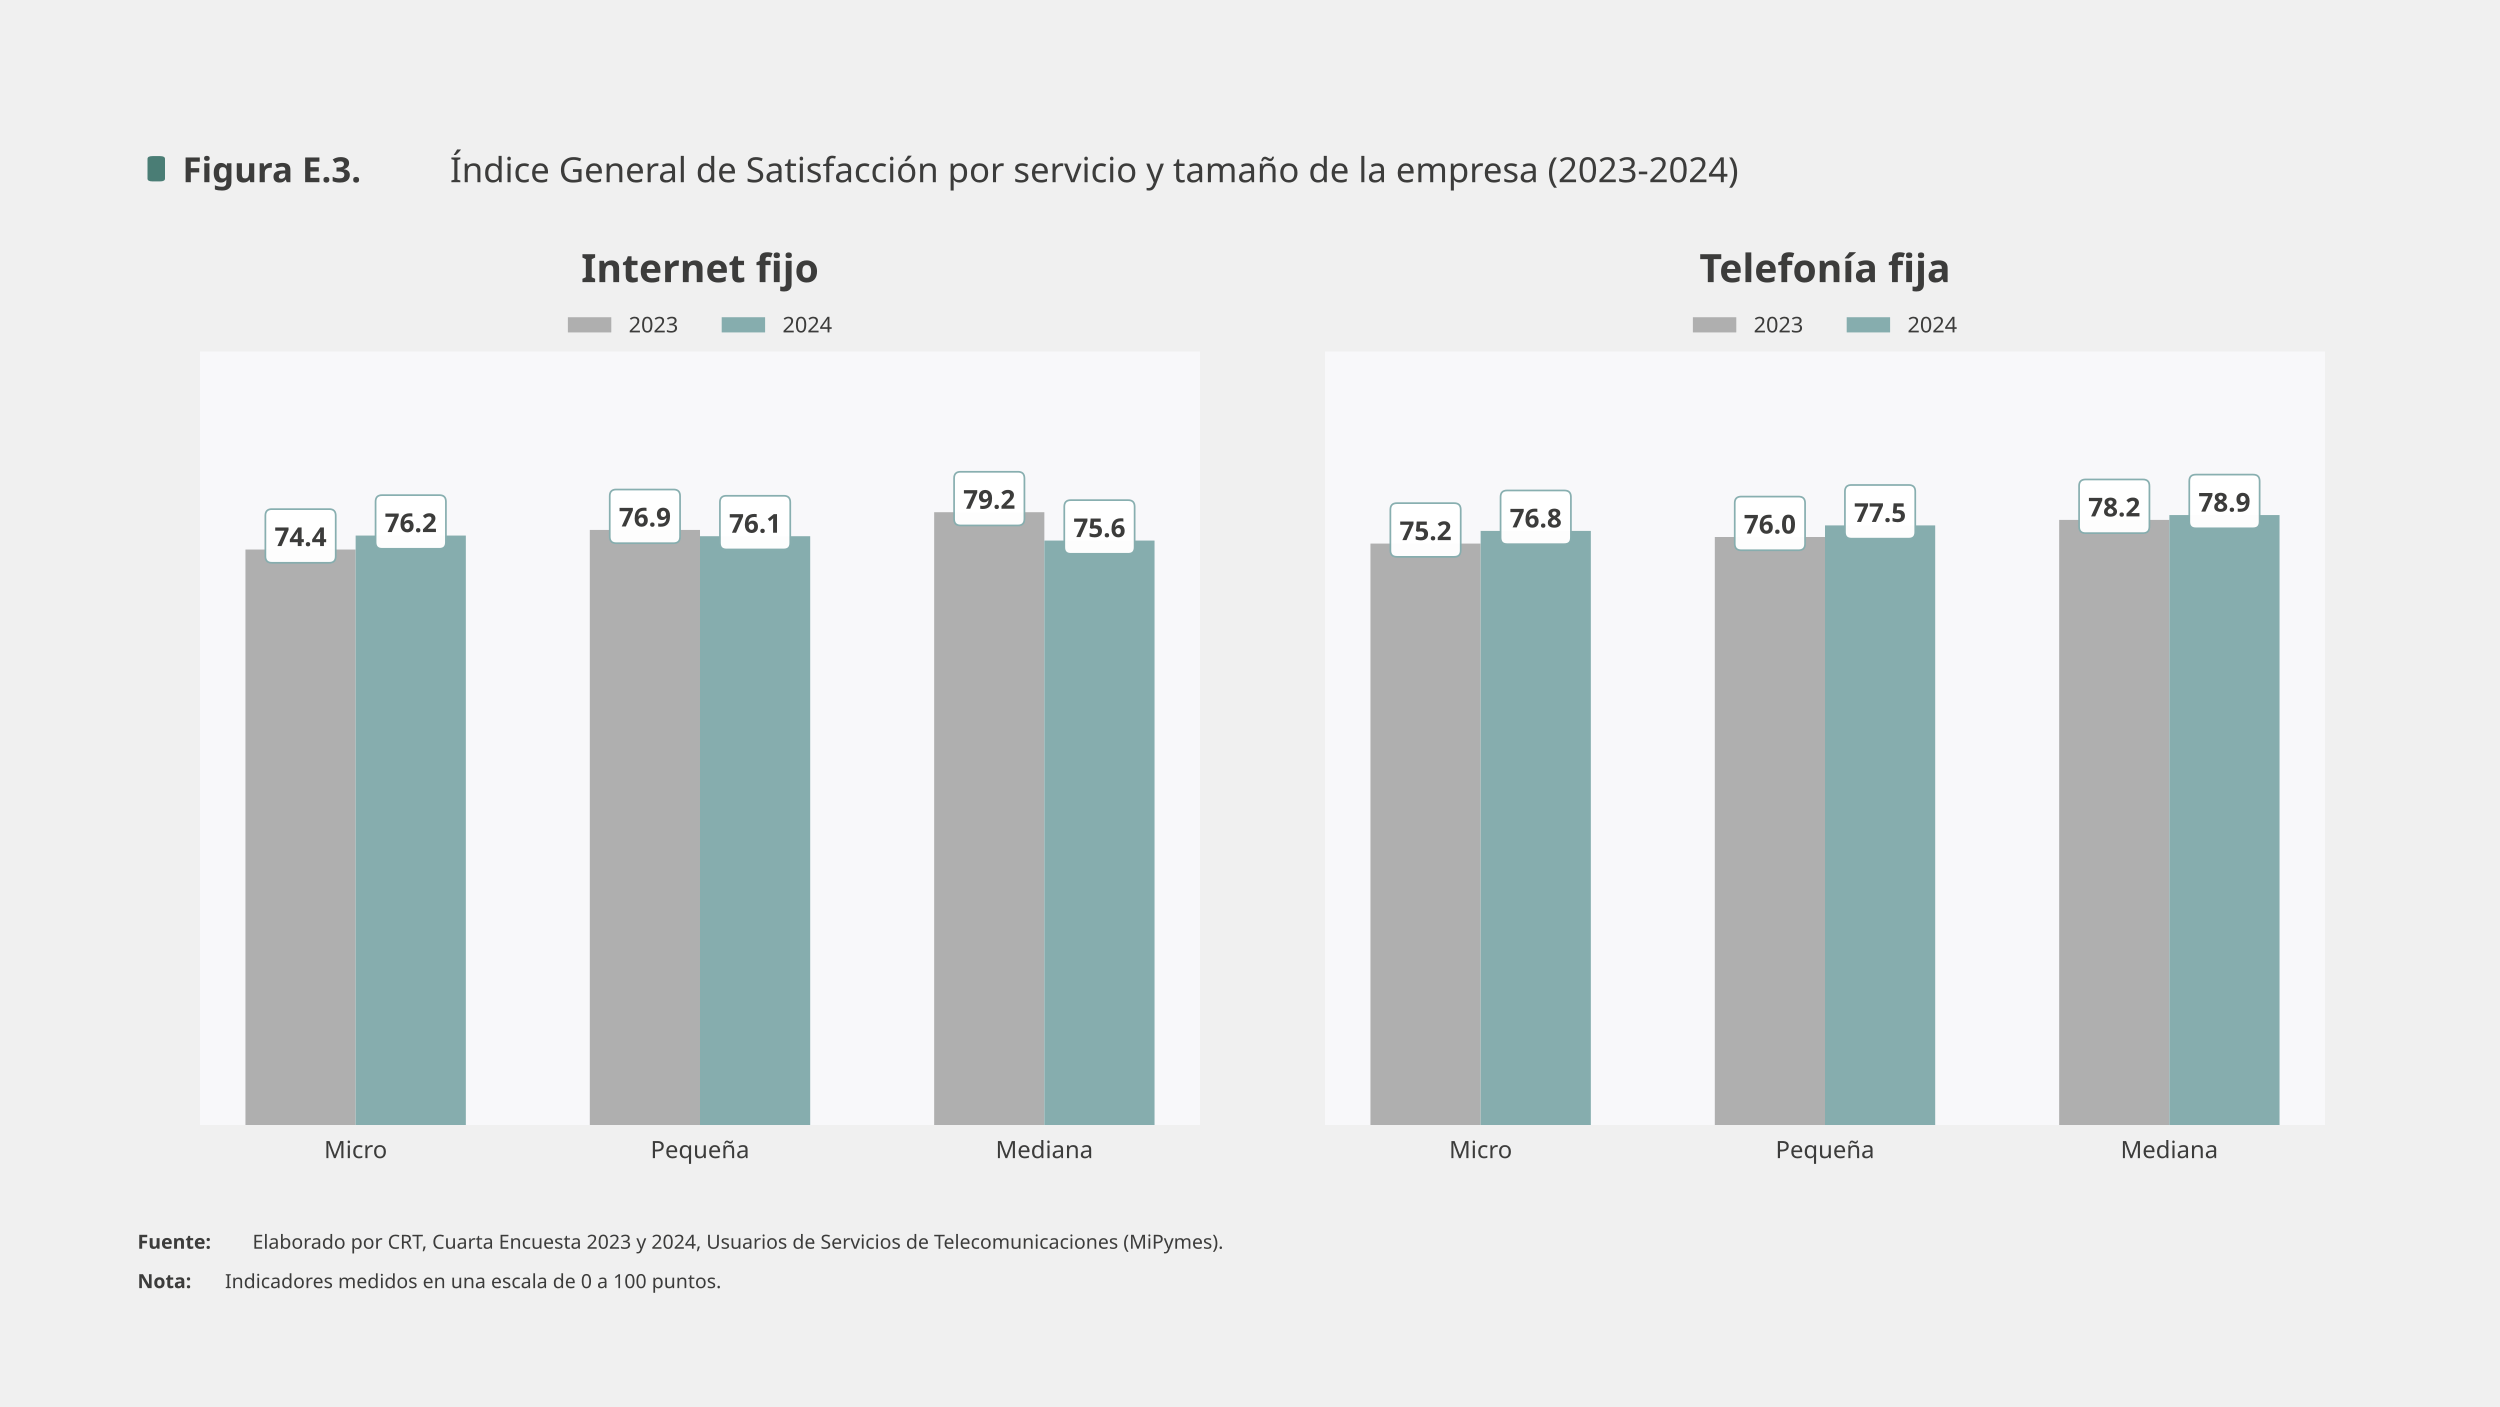
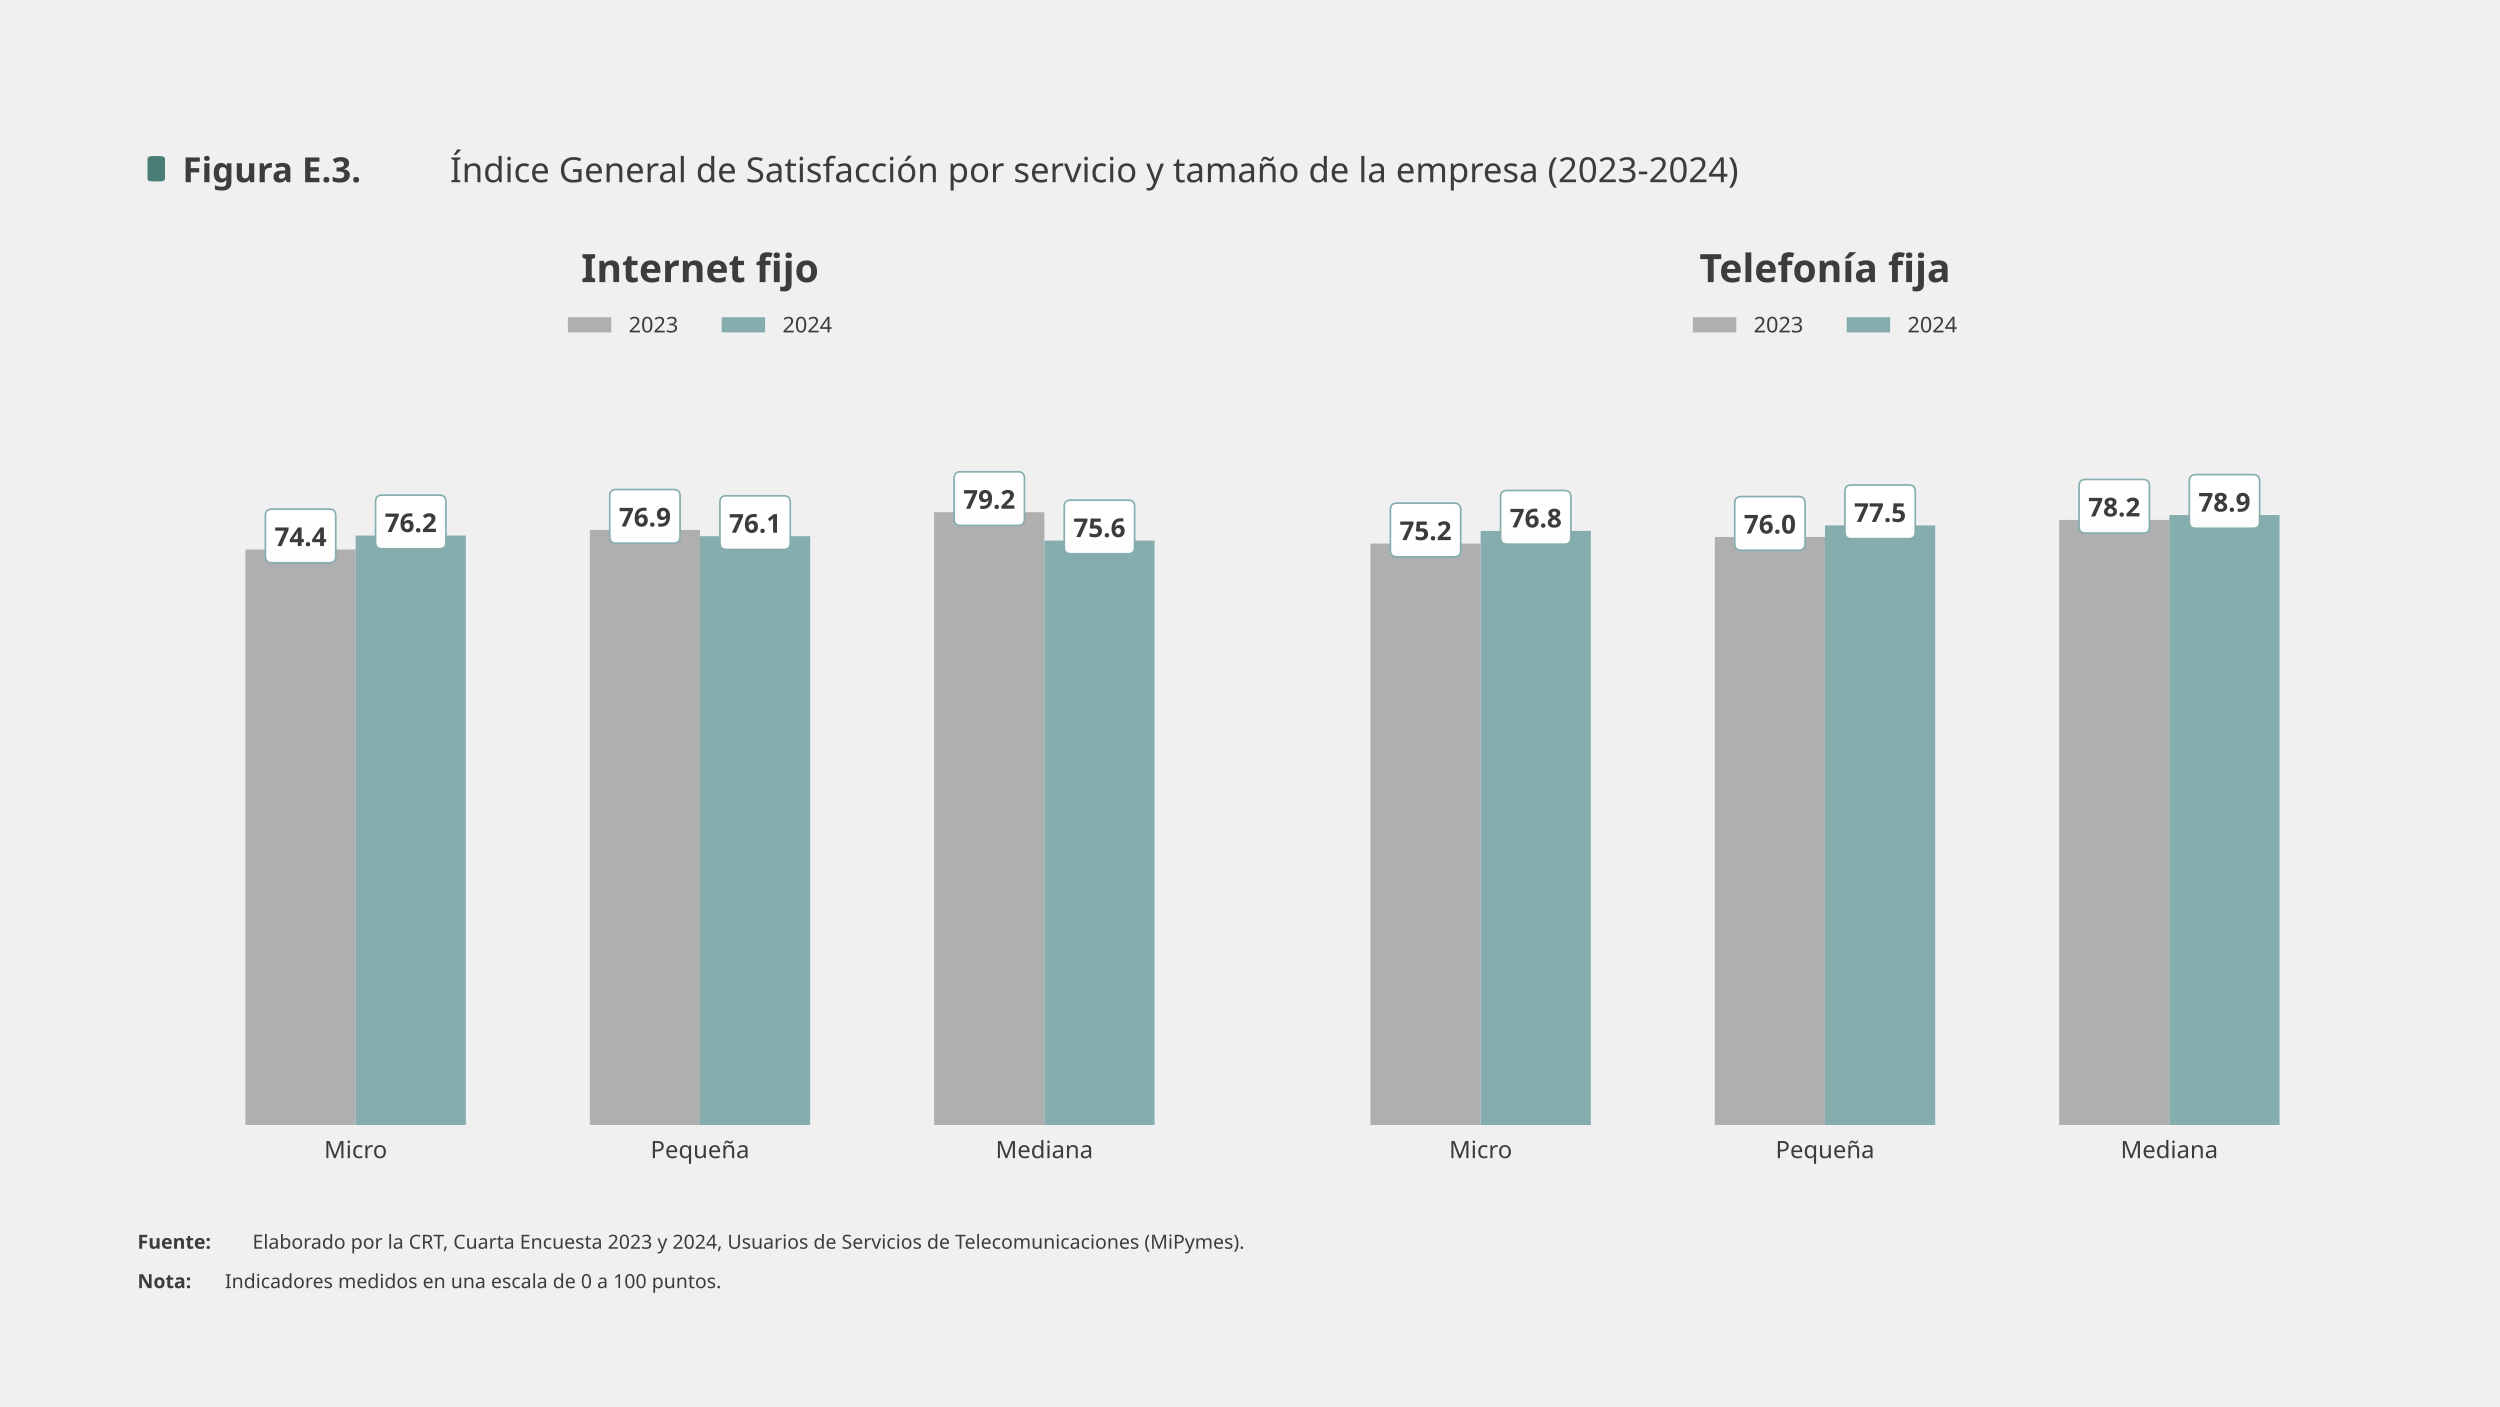
<svg xmlns="http://www.w3.org/2000/svg" width="1152pt" height="648pt" viewBox="0 0 1152 648" version="1.1">
  <defs>
    <style type="text/css">*{stroke-linejoin: round; stroke-linecap: butt}</style>
  </defs>
  <g id="figure_1">
    <g id="patch_1">
-       <path d="M 0 648  L 1152 648  L 1152 0  L 0 0  z " style="fill: none" />
+       <path d="M 0 648  L 1152 648  L 1152 0  L 0 0  L 0 648  z " style="fill: none" />
    </g>
    <g id="axes_1">
      <g id="patch_2">
-         <path d="M 92.16 518.4  L 552.96 518.4  L 552.96 162  L 92.16 162  z " style="fill: #f8f8fa" />
+         <path d="M 92.16 518.4  L 552.96 518.4  L 552.96 162  L 92.16 162  L 92.16 518.4  z " style="fill: none" />
      </g>
      <g id="matplotlib.axis_1">
        <g id="xtick_1">
          <g id="line2d_1" />
          <g id="text_1">
            <text style="font-size: 11px; font-family: 'Noto Sans'; text-anchor: middle; fill: #3c3c3b" x="163.882" y="533.659" transform="rotate(-0 163.8823 533.659)">Micro</text>
          </g>
        </g>
        <g id="xtick_2">
          <g id="line2d_2" />
          <g id="text_2">
            <text style="font-size: 11px; font-family: 'Noto Sans'; text-anchor: middle; fill: #3c3c3b" x="322.56" y="533.659" transform="rotate(-0 322.56 533.659)">Pequeña</text>
          </g>
        </g>
        <g id="xtick_3">
          <g id="line2d_3" />
          <g id="text_3">
            <text style="font-size: 11px; font-family: 'Noto Sans'; text-anchor: middle; fill: #3c3c3b" x="481.238" y="533.659" transform="rotate(-0 481.2377 533.659)">Mediana</text>
          </g>
        </g>
      </g>
      <g id="matplotlib.axis_2" />
      <g id="patch_3">
        <path d="M 113.105 518.4  L 163.882 518.4  L 163.882 253.225  L 113.105 253.225  z " clip-path="url(#pf2a6c3984f)" style="fill: #afafaf" />
      </g>
      <g id="patch_4">
        <path d="M 271.783 518.4  L 322.56 518.4  L 322.56 244.197  L 271.783 244.197  z " clip-path="url(#pf2a6c3984f)" style="fill: #afafaf" />
      </g>
      <g id="patch_5">
        <path d="M 430.461 518.4  L 481.238 518.4  L 481.238 236.025  L 430.461 236.025  z " clip-path="url(#pf2a6c3984f)" style="fill: #afafaf" />
      </g>
      <g id="patch_6">
        <path d="M 163.882 518.4  L 214.659 518.4  L 214.659 246.787  L 163.882 246.787  z " clip-path="url(#pf2a6c3984f)" style="fill: #86adae" />
      </g>
      <g id="patch_7">
        <path d="M 322.56 518.4  L 373.337 518.4  L 373.337 247.086  L 322.56 247.086  z " clip-path="url(#pf2a6c3984f)" style="fill: #86adae" />
      </g>
      <g id="patch_8">
        <path d="M 481.238 518.4  L 532.015 518.4  L 532.015 249.093  L 481.238 249.093  z " clip-path="url(#pf2a6c3984f)" style="fill: #86adae" />
      </g>
      <g id="text_4">
        <g id="patch_9">
          <path d="M 125.287 259.338  L 151.7 259.338  Q 154.7 259.338 154.7 256.338  L 154.7 237.594  Q 154.7 234.594 151.7 234.594  L 125.287 234.594  Q 122.287 234.594 122.287 237.594  L 122.287 256.338  Q 122.287 259.338 125.287 259.338  z " style="fill: #ffffff; opacity: 0.98; stroke: #86adae; stroke-width: 0.8; stroke-linejoin: miter" />
        </g>
        <text style="font-weight: 700; font-size: 12px; font-family: 'Noto Sans'; text-anchor: middle; fill: #3c3c3b" x="138.494" y="251.622" transform="rotate(-0 138.4939 251.6217)">74.4</text>
      </g>
      <g id="text_5">
        <g id="patch_10">
          <path d="M 283.965 250.309  L 310.378 250.309  Q 313.378 250.309 313.378 247.309  L 313.378 228.565  Q 313.378 225.565 310.378 225.565  L 283.965 225.565  Q 280.965 225.565 280.965 228.565  L 280.965 247.309  Q 280.965 250.309 283.965 250.309  z " style="fill: #ffffff; opacity: 0.98; stroke: #86adae; stroke-width: 0.8; stroke-linejoin: miter" />
        </g>
        <text style="font-weight: 700; font-size: 12px; font-family: 'Noto Sans'; text-anchor: middle; fill: #3c3c3b" x="297.172" y="242.593" transform="rotate(-0 297.1716 242.5934)">76.9</text>
      </g>
      <g id="text_6">
        <g id="patch_11">
          <path d="M 442.643 242.137  L 469.056 242.137  Q 472.056 242.137 472.056 239.137  L 472.056 220.393  Q 472.056 217.393 469.056 217.393  L 442.643 217.393  Q 439.643 217.393 439.643 220.393  L 439.643 239.137  Q 439.643 242.137 442.643 242.137  z " style="fill: #ffffff; opacity: 0.98; stroke: #86adae; stroke-width: 0.8; stroke-linejoin: miter" />
        </g>
        <text style="font-weight: 700; font-size: 12px; font-family: 'Noto Sans'; text-anchor: middle; fill: #3c3c3b" x="455.849" y="234.421" transform="rotate(-0 455.8493 234.4207)">79.2</text>
      </g>
      <g id="text_7">
        <g id="patch_12">
          <path d="M 176.064 252.899  L 202.477 252.899  Q 205.477 252.899 205.477 249.899  L 205.477 231.155  Q 205.477 228.155 202.477 228.155  L 176.064 228.155  Q 173.064 228.155 173.064 231.155  L 173.064 249.899  Q 173.064 252.899 176.064 252.899  z " style="fill: #ffffff; opacity: 0.98; stroke: #86adae; stroke-width: 0.8; stroke-linejoin: miter" />
        </g>
        <text style="font-weight: 700; font-size: 12px; font-family: 'Noto Sans'; text-anchor: middle; fill: #3c3c3b" x="189.271" y="245.183" transform="rotate(-0 189.2707 245.183)">76.2</text>
      </g>
      <g id="text_8">
        <g id="patch_13">
          <path d="M 334.742 253.198  L 361.155 253.198  Q 364.155 253.198 364.155 250.198  L 364.155 231.454  Q 364.155 228.454 361.155 228.454  L 334.742 228.454  Q 331.742 228.454 331.742 231.454  L 331.742 250.198  Q 331.742 253.198 334.742 253.198  z " style="fill: #ffffff; opacity: 0.98; stroke: #86adae; stroke-width: 0.8; stroke-linejoin: miter" />
        </g>
        <text style="font-weight: 700; font-size: 12px; font-family: 'Noto Sans'; text-anchor: middle; fill: #3c3c3b" x="347.948" y="245.482" transform="rotate(-0 347.9484 245.4823)">76.1</text>
      </g>
      <g id="text_9">
        <g id="patch_14">
          <path d="M 493.42 255.205  L 519.833 255.205  Q 522.833 255.205 522.833 252.205  L 522.833 233.461  Q 522.833 230.461 519.833 230.461  L 493.42 230.461  Q 490.42 230.461 490.42 233.461  L 490.42 252.205  Q 490.42 255.205 493.42 255.205  z " style="fill: #ffffff; opacity: 0.98; stroke: #86adae; stroke-width: 0.8; stroke-linejoin: miter" />
        </g>
        <text style="font-weight: 700; font-size: 12px; font-family: 'Noto Sans'; text-anchor: middle; fill: #3c3c3b" x="506.626" y="247.489" transform="rotate(-0 506.6261 247.4893)">75.6</text>
      </g>
      <g id="text_10">
        <text style="font-weight: 700; font-size: 18px; font-family: 'Noto Sans'; text-anchor: middle; fill: #3c3c3b" x="322.56" y="130" transform="rotate(-0 322.56 130)">Internet fijo</text>
      </g>
      <g id="legend_1">
        <g id="patch_15">
          <path d="M 261.679 153.178  L 281.679 153.178  L 281.679 146.178  L 261.679 146.178  z " style="fill: #afafaf" />
        </g>
        <g id="text_11">
          <text style="font-size: 10px; font-family: 'Noto Sans'; text-anchor: start; fill: #3c3c3b" x="289.679" y="153.178" transform="rotate(-0 289.6787 153.178)">2023</text>
        </g>
        <g id="patch_16">
          <path d="M 332.56 153.178  L 352.56 153.178  L 352.56 146.178  L 332.56 146.178  z " style="fill: #86adae" />
        </g>
        <g id="text_12">
          <text style="font-size: 10px; font-family: 'Noto Sans'; text-anchor: start; fill: #3c3c3b" x="360.56" y="153.178" transform="rotate(-0 360.56 153.178)">2024</text>
        </g>
      </g>
    </g>
    <g id="axes_2">
      <g id="patch_17">
-         <path d="M 610.56 518.4  L 1071.36 518.4  L 1071.36 162  L 610.56 162  z " style="fill: #f8f8fa" />
+         <path d="M 610.56 518.4  L 1071.36 518.4  L 1071.36 162  L 610.56 162  L 610.56 518.4  z " style="fill: none" />
      </g>
      <g id="matplotlib.axis_3">
        <g id="xtick_4">
          <g id="line2d_4" />
          <g id="text_13">
            <text style="font-size: 11px; font-family: 'Noto Sans'; text-anchor: middle; fill: #3c3c3b" x="682.282" y="533.659" transform="rotate(-0 682.2823 533.659)">Micro</text>
          </g>
        </g>
        <g id="xtick_5">
          <g id="line2d_5" />
          <g id="text_14">
            <text style="font-size: 11px; font-family: 'Noto Sans'; text-anchor: middle; fill: #3c3c3b" x="840.96" y="533.659" transform="rotate(-0 840.96 533.659)">Pequeña</text>
          </g>
        </g>
        <g id="xtick_6">
          <g id="line2d_6" />
          <g id="text_15">
            <text style="font-size: 11px; font-family: 'Noto Sans'; text-anchor: middle; fill: #3c3c3b" x="999.638" y="533.659" transform="rotate(-0 999.6377 533.659)">Mediana</text>
          </g>
        </g>
      </g>
      <g id="matplotlib.axis_4" />
      <g id="patch_18">
        <path d="M 631.505 518.4  L 682.282 518.4  L 682.282 250.482  L 631.505 250.482  z " clip-path="url(#pc6dd4022ba)" style="fill: #afafaf" />
      </g>
      <g id="patch_19">
        <path d="M 790.183 518.4  L 840.96 518.4  L 840.96 247.454  L 790.183 247.454  z " clip-path="url(#pc6dd4022ba)" style="fill: #afafaf" />
      </g>
      <g id="patch_20">
        <path d="M 948.861 518.4  L 999.638 518.4  L 999.638 239.569  L 948.861 239.569  z " clip-path="url(#pc6dd4022ba)" style="fill: #afafaf" />
      </g>
      <g id="patch_21">
        <path d="M 682.282 518.4  L 733.059 518.4  L 733.059 244.642  L 682.282 244.642  z " clip-path="url(#pc6dd4022ba)" style="fill: #86adae" />
      </g>
      <g id="patch_22">
        <path d="M 840.96 518.4  L 891.737 518.4  L 891.737 242.108  L 840.96 242.108  z " clip-path="url(#pc6dd4022ba)" style="fill: #86adae" />
      </g>
      <g id="patch_23">
        <path d="M 999.638 518.4  L 1050.415 518.4  L 1050.415 237.337  L 999.638 237.337  z " clip-path="url(#pc6dd4022ba)" style="fill: #86adae" />
      </g>
      <g id="text_16">
        <g id="patch_24">
          <path d="M 643.687 256.594  L 670.1 256.594  Q 673.1 256.594 673.1 253.594  L 673.1 234.85  Q 673.1 231.85 670.1 231.85  L 643.687 231.85  Q 640.687 231.85 640.687 234.85  L 640.687 253.594  Q 640.687 256.594 643.687 256.594  z " style="fill: #ffffff; opacity: 0.98; stroke: #86adae; stroke-width: 0.8; stroke-linejoin: miter" />
        </g>
        <text style="font-weight: 700; font-size: 12px; font-family: 'Noto Sans'; text-anchor: middle; fill: #3c3c3b" x="656.894" y="248.878" transform="rotate(-0 656.8939 248.8781)">75.2</text>
      </g>
      <g id="text_17">
        <g id="patch_25">
          <path d="M 802.365 253.567  L 828.778 253.567  Q 831.778 253.567 831.778 250.567  L 831.778 231.823  Q 831.778 228.823 828.778 228.823  L 802.365 228.823  Q 799.365 228.823 799.365 231.823  L 799.365 250.567  Q 799.365 253.567 802.365 253.567  z " style="fill: #ffffff; opacity: 0.98; stroke: #86adae; stroke-width: 0.8; stroke-linejoin: miter" />
        </g>
        <text style="font-weight: 700; font-size: 12px; font-family: 'Noto Sans'; text-anchor: middle; fill: #3c3c3b" x="815.572" y="245.851" transform="rotate(-0 815.5716 245.8506)">76.0</text>
      </g>
      <g id="text_18">
        <g id="patch_26">
          <path d="M 961.043 245.681  L 987.456 245.681  Q 990.456 245.681 990.456 242.681  L 990.456 223.937  Q 990.456 220.937 987.456 220.937  L 961.043 220.937  Q 958.043 220.937 958.043 223.937  L 958.043 242.681  Q 958.043 245.681 961.043 245.681  z " style="fill: #ffffff; opacity: 0.98; stroke: #86adae; stroke-width: 0.8; stroke-linejoin: miter" />
        </g>
        <text style="font-weight: 700; font-size: 12px; font-family: 'Noto Sans'; text-anchor: middle; fill: #3c3c3b" x="974.249" y="237.965" transform="rotate(-0 974.2493 237.965)">78.2</text>
      </g>
      <g id="text_19">
        <g id="patch_27">
          <path d="M 694.464 250.755  L 720.877 250.755  Q 723.877 250.755 723.877 247.755  L 723.877 229.011  Q 723.877 226.011 720.877 226.011  L 694.464 226.011  Q 691.464 226.011 691.464 229.011  L 691.464 247.755  Q 691.464 250.755 694.464 250.755  z " style="fill: #ffffff; opacity: 0.98; stroke: #86adae; stroke-width: 0.8; stroke-linejoin: miter" />
        </g>
        <text style="font-weight: 700; font-size: 12px; font-family: 'Noto Sans'; text-anchor: middle; fill: #3c3c3b" x="707.671" y="243.039" transform="rotate(-0 707.6707 243.0386)">76.8</text>
      </g>
      <g id="text_20">
        <g id="patch_28">
          <path d="M 853.142 248.22  L 879.555 248.22  Q 882.555 248.22 882.555 245.22  L 882.555 226.476  Q 882.555 223.476 879.555 223.476  L 853.142 223.476  Q 850.142 223.476 850.142 226.476  L 850.142 245.22  Q 850.142 248.22 853.142 248.22  z " style="fill: #ffffff; opacity: 0.98; stroke: #86adae; stroke-width: 0.8; stroke-linejoin: miter" />
        </g>
        <text style="font-weight: 700; font-size: 12px; font-family: 'Noto Sans'; text-anchor: middle; fill: #3c3c3b" x="866.348" y="240.504" transform="rotate(-0 866.3484 240.5043)">77.5</text>
      </g>
      <g id="text_21">
        <g id="patch_29">
          <path d="M 1011.82 243.449  L 1038.233 243.449  Q 1041.233 243.449 1041.233 240.449  L 1041.233 221.705  Q 1041.233 218.705 1038.233 218.705  L 1011.82 218.705  Q 1008.82 218.705 1008.82 221.705  L 1008.82 240.449  Q 1008.82 243.449 1011.82 243.449  z " style="fill: #ffffff; opacity: 0.98; stroke: #86adae; stroke-width: 0.8; stroke-linejoin: miter" />
        </g>
        <text style="font-weight: 700; font-size: 12px; font-family: 'Noto Sans'; text-anchor: middle; fill: #3c3c3b" x="1025.026" y="235.733" transform="rotate(-0 1025.026 235.7332)">78.9</text>
      </g>
      <g id="text_22">
        <text style="font-weight: 700; font-size: 18px; font-family: 'Noto Sans'; text-anchor: middle; fill: #3c3c3b" x="840.96" y="130" transform="rotate(-0 840.96 130)">Telefonía fija</text>
      </g>
      <g id="legend_2">
        <g id="patch_30">
          <path d="M 780.079 153.178  L 800.079 153.178  L 800.079 146.178  L 780.079 146.178  z " style="fill: #afafaf" />
        </g>
        <g id="text_23">
          <text style="font-size: 10px; font-family: 'Noto Sans'; text-anchor: start; fill: #3c3c3b" x="808.079" y="153.178" transform="rotate(-0 808.0788 153.178)">2023</text>
        </g>
        <g id="patch_31">
          <path d="M 850.96 153.178  L 870.96 153.178  L 870.96 146.178  L 850.96 146.178  z " style="fill: #86adae" />
        </g>
        <g id="text_24">
          <text style="font-size: 10px; font-family: 'Noto Sans'; text-anchor: start; fill: #3c3c3b" x="878.96" y="153.178" transform="rotate(-0 878.96 153.178)">2024</text>
        </g>
      </g>
    </g>
    <g id="text_25">
      <text style="font-weight: 700; font-size: 16px; font-family: 'Noto Sans'; text-anchor: start; fill: #3c3c3b" x="84.096" y="83.968" transform="rotate(-0 84.096 83.968)">Figura E.3.</text>
    </g>
    <g id="text_26">
      <text style="font-size: 16px; font-family: 'Noto Sans'; text-anchor: start; fill: #3c3c3b" x="207.36" y="83.968" transform="rotate(-0 207.36 83.968)">Índice General de Satisfacción por servicio y tamaño de la empresa (2023-2024)</text>
    </g>
    <g id="text_27">
      <text style="font-weight: 700; font-size: 9px; font-family: 'Noto Sans'; text-anchor: start; fill: #3c3c3b" x="63.36" y="575.424" transform="rotate(-0 63.36 575.424)">Fuente:</text>
    </g>
    <g id="text_28">
-       <text style="font-size: 9px; font-family: 'Noto Sans'; text-anchor: start; fill: #3c3c3b" x="116.352" y="575.424" transform="rotate(-0 116.352 575.424)">Elaborado por CRT, Cuarta Encuesta 2023 y 2024, Usuarios de Servicios de Telecomunicaciones (MiPymes).</text>
+       <text style="font-size: 9px; font-family: 'Noto Sans'; text-anchor: start; fill: #3c3c3b" x="116.352" y="575.424" transform="rotate(-0 116.352 575.424)">Elaborado por la CRT, Cuarta Encuesta 2023 y 2024, Usuarios de Servicios de Telecomunicaciones (MiPymes).</text>
    </g>
    <g id="text_29">
      <text style="font-weight: 700; font-size: 9px; font-family: 'Noto Sans'; text-anchor: start; fill: #3c3c3b" x="63.36" y="593.568" transform="rotate(-0 63.36 593.568)">Nota:</text>
    </g>
    <g id="text_30">
      <text style="font-size: 9px; font-family: 'Noto Sans'; text-anchor: start; fill: #3c3c3b" x="103.68" y="593.568" transform="rotate(-0 103.68 593.568)">Indicadores medidos en una escala de 0 a 100 puntos.</text>
    </g>
    <g id="patch_32">
      <path d="M 70.272 83.592  L 73.728 83.592  Q 76.032 83.592 76.032 82.296  L 76.032 73.224  Q 76.032 71.928 73.728 71.928  L 70.272 71.928  Q 67.968 71.928 67.968 73.224  L 67.968 82.296  Q 67.968 83.592 70.272 83.592  z " style="fill: #4a7d75" />
    </g>
  </g>
  <defs>
    <clipPath id="pf2a6c3984f">
      <rect x="92.16" y="162" width="460.8" height="356.4" />
    </clipPath>
    <clipPath id="pc6dd4022ba">
      <rect x="610.56" y="162" width="460.8" height="356.4" />
    </clipPath>
  </defs>
</svg>
